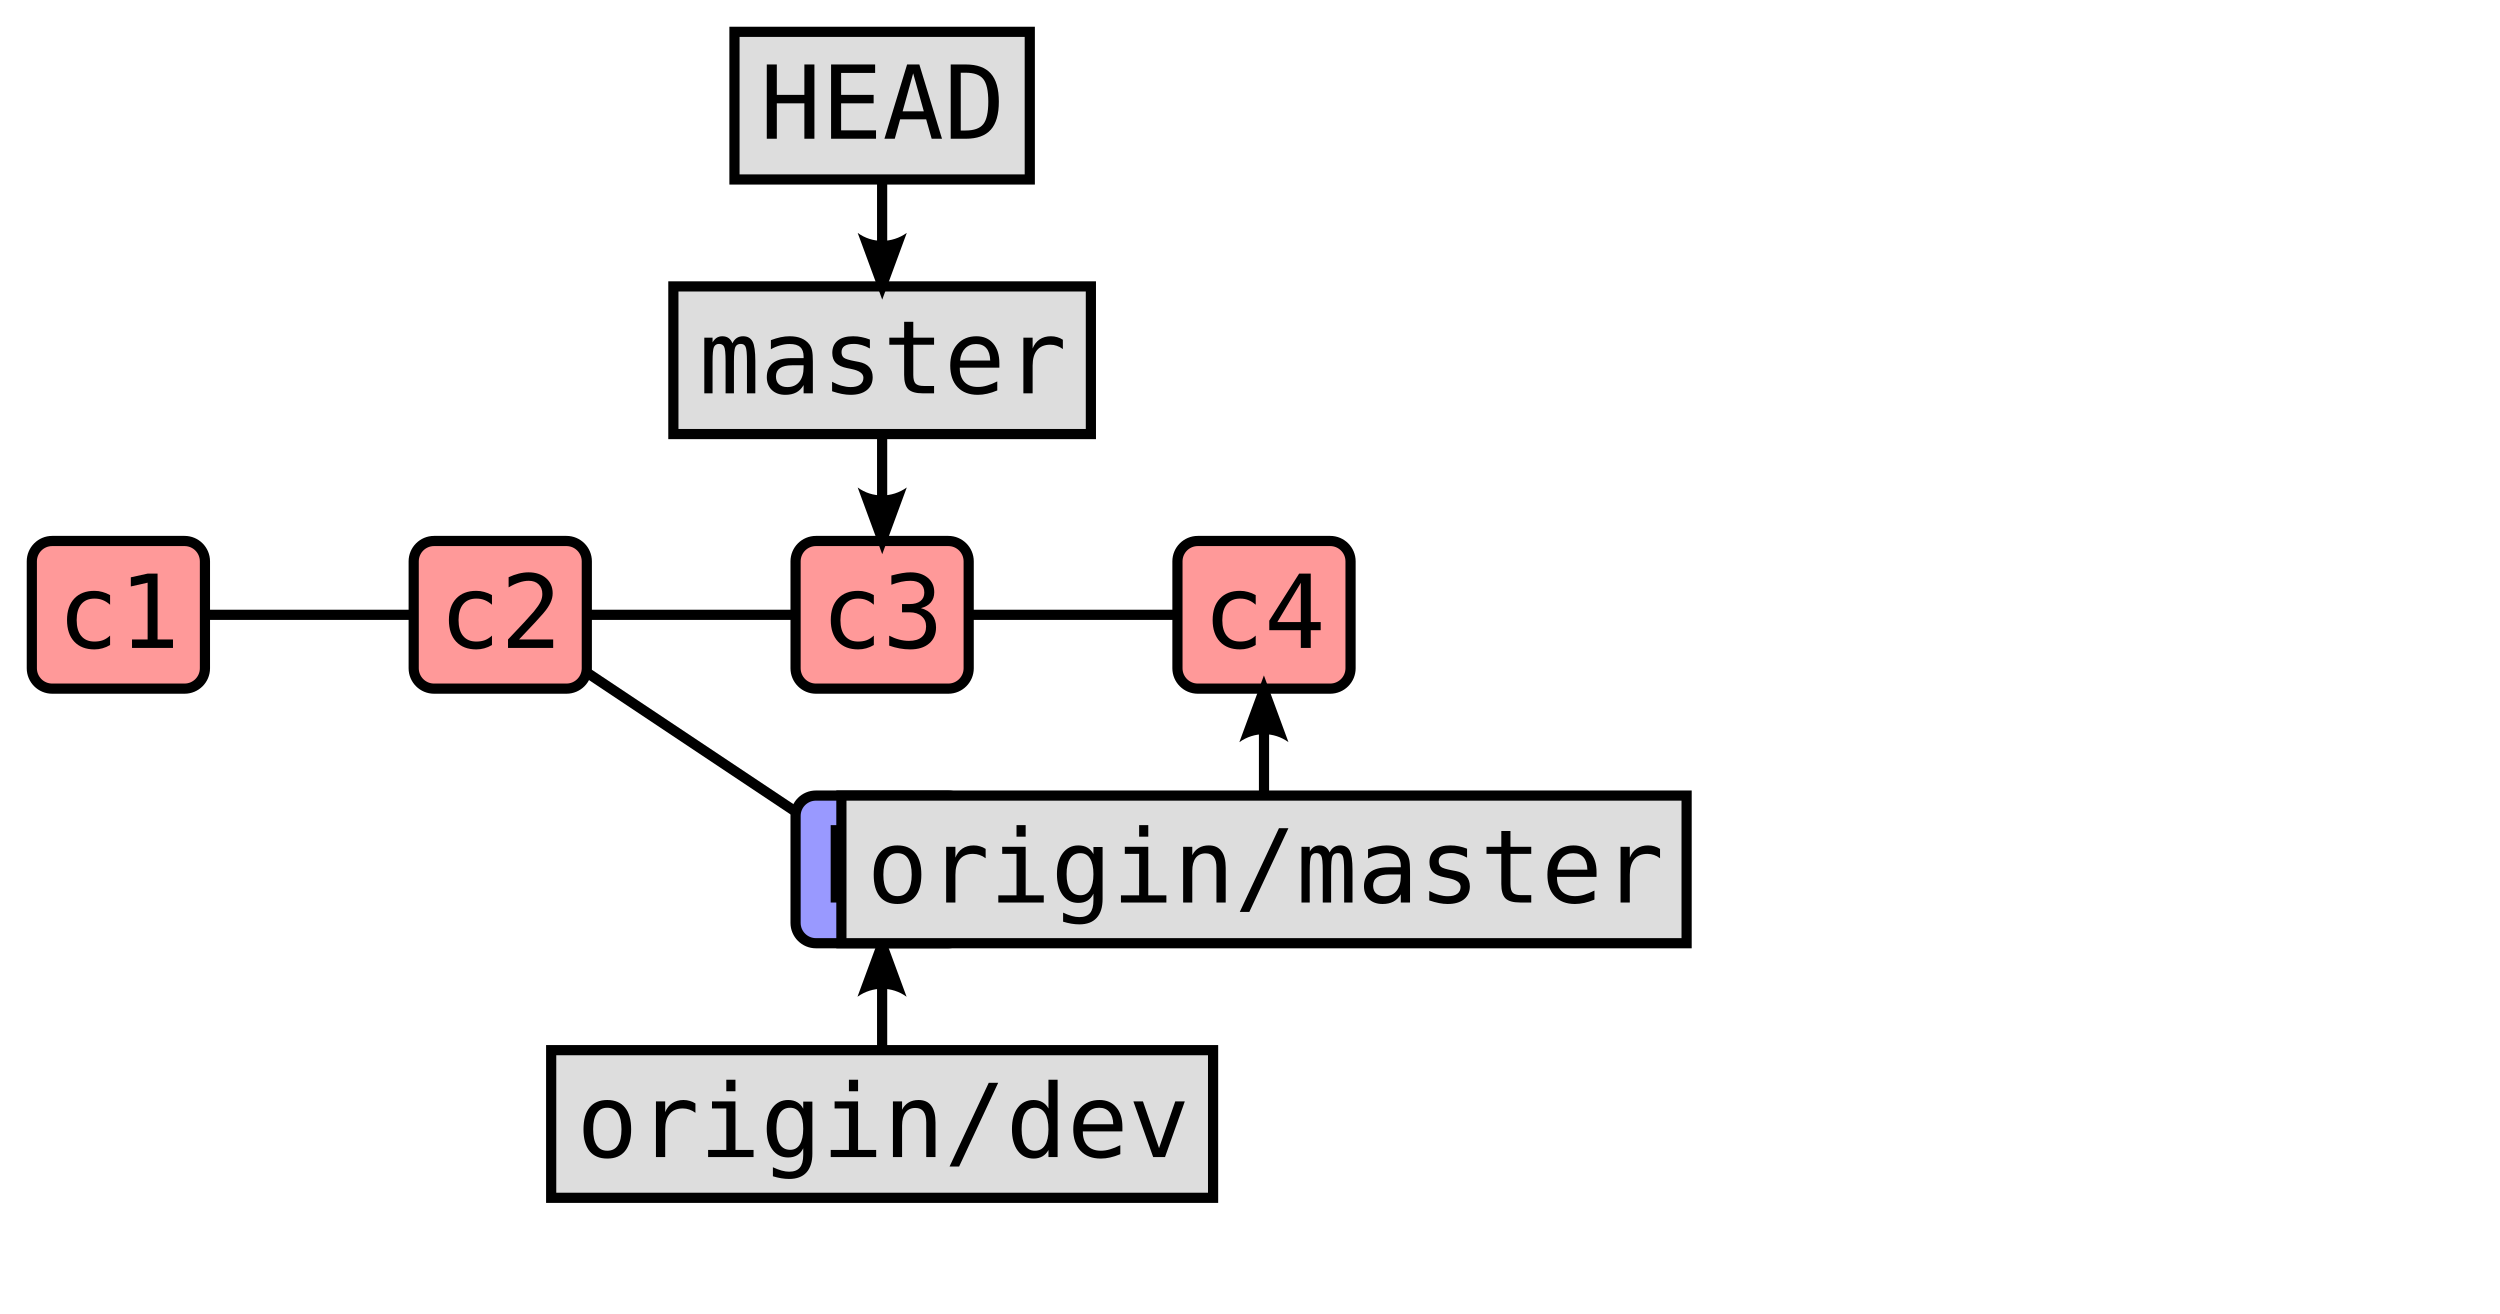
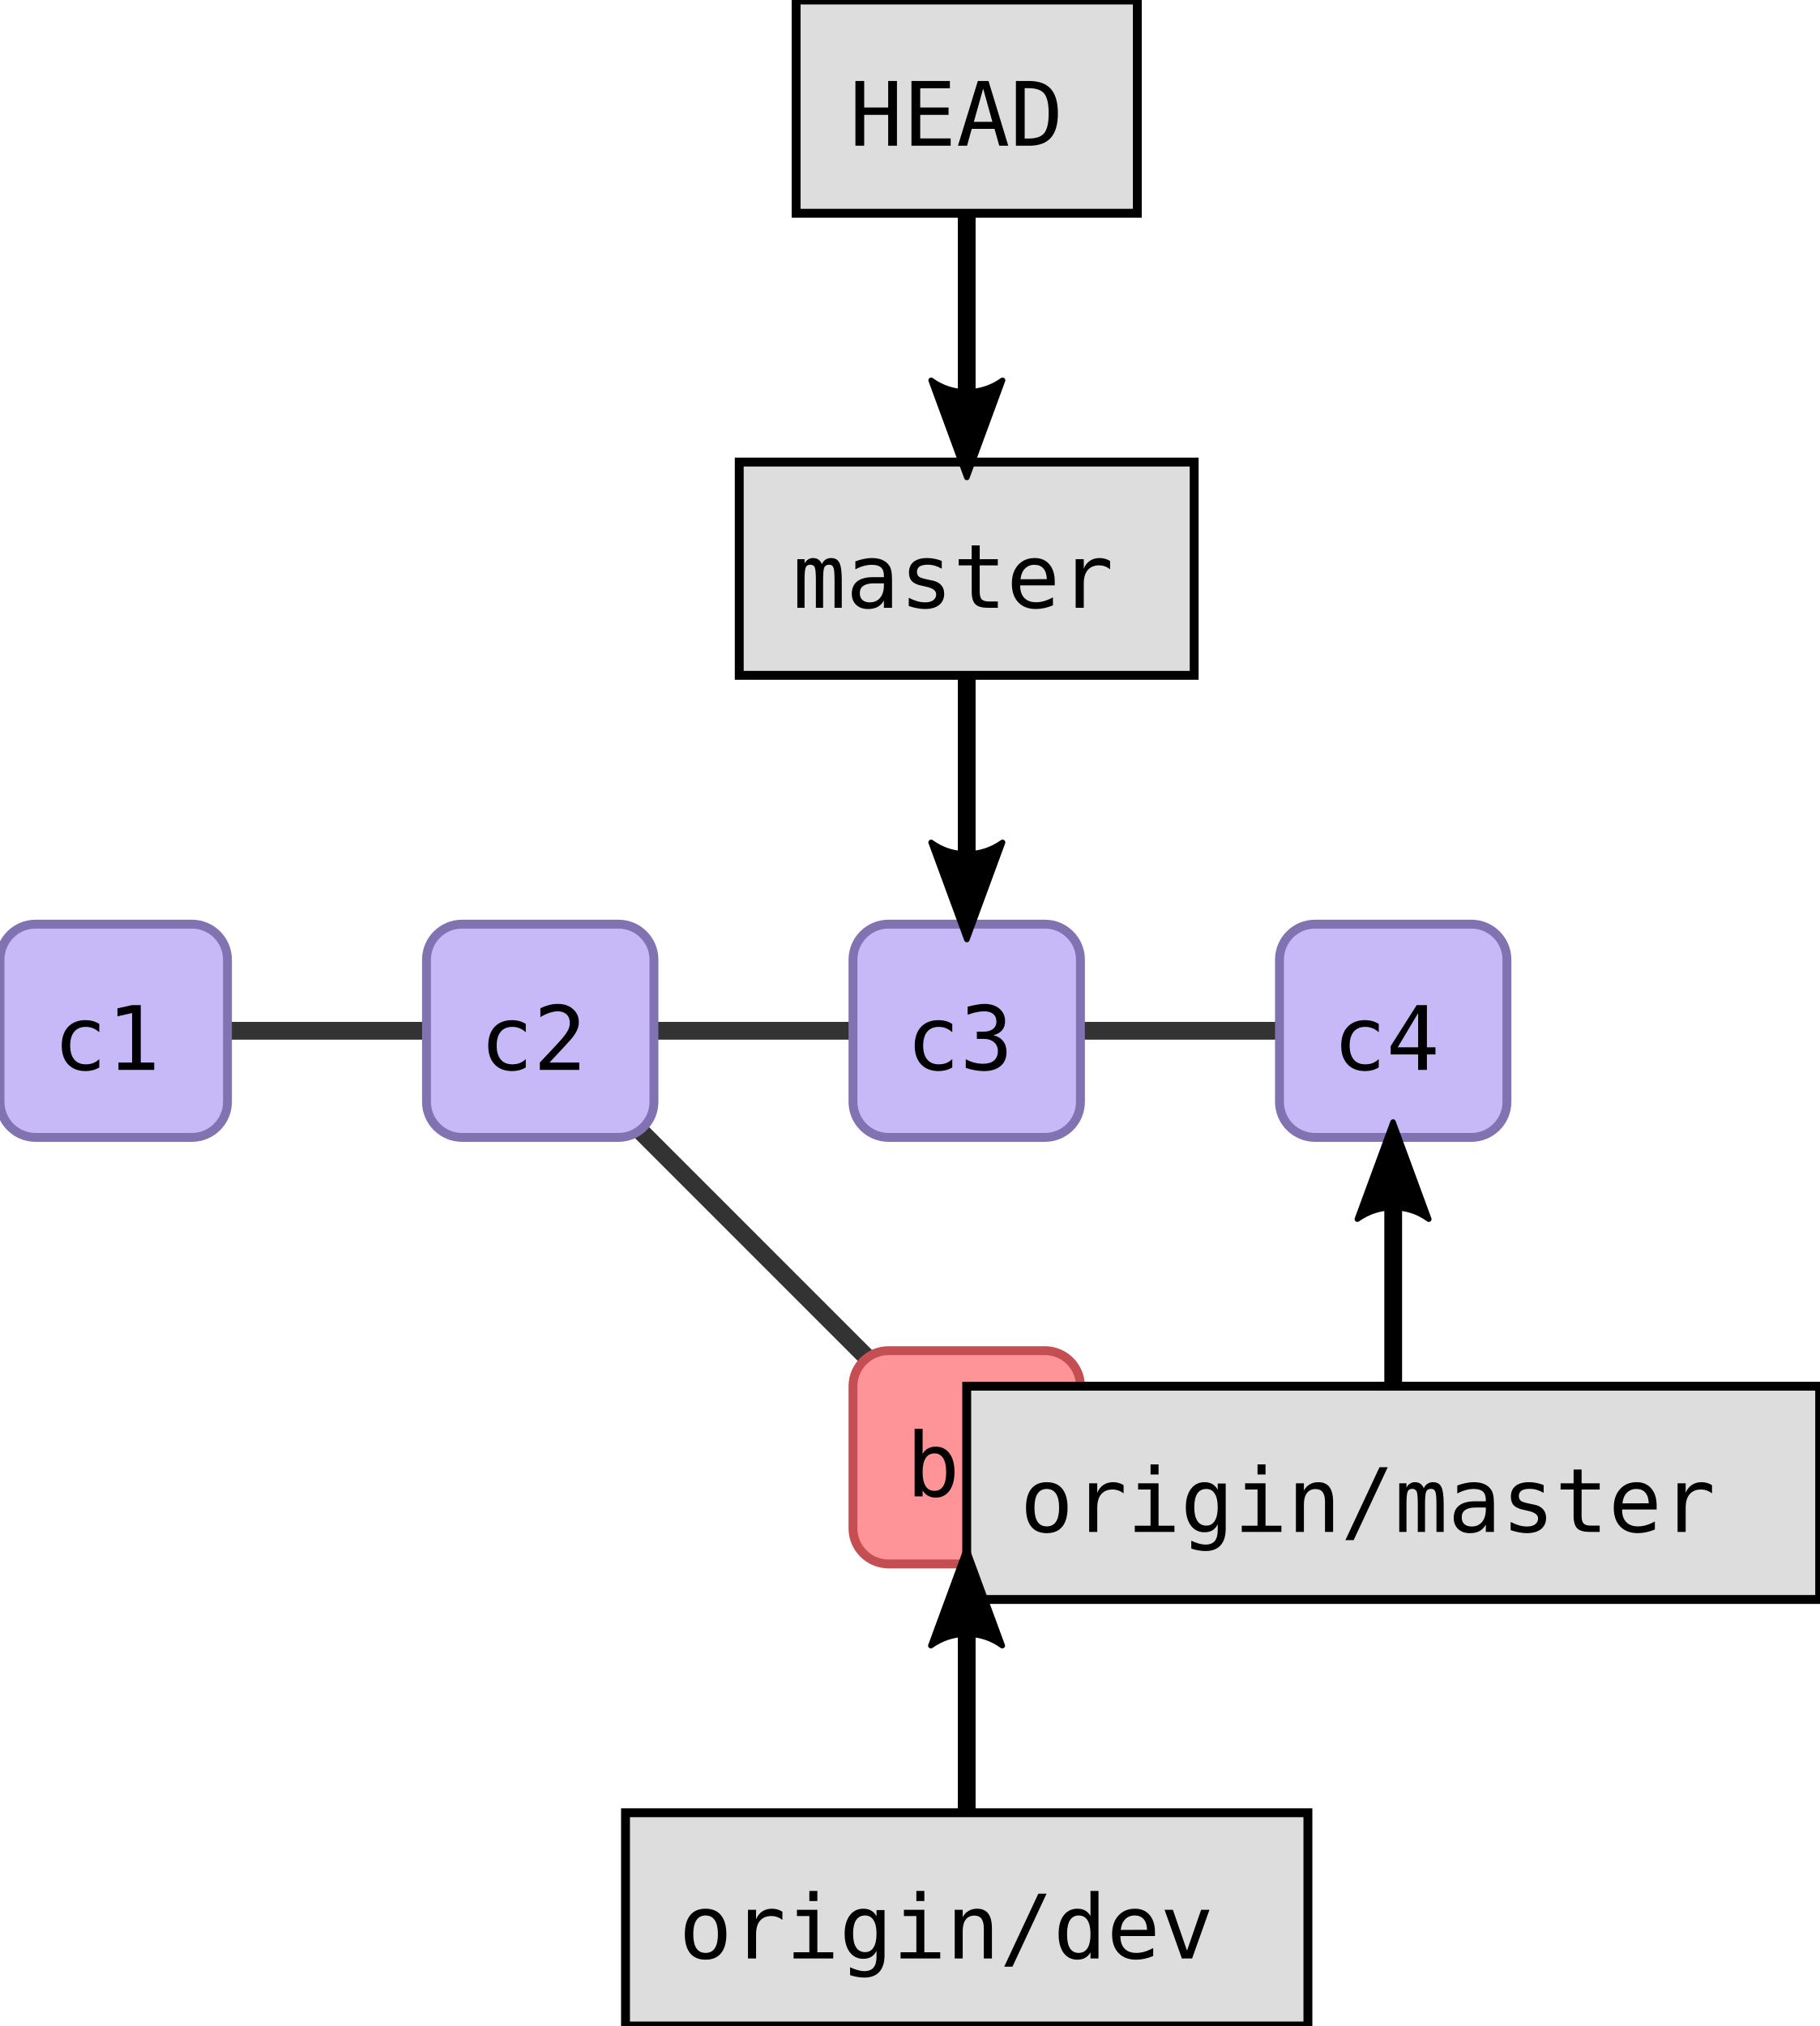
- <svg xmlns="http://www.w3.org/2000/svg" width="392.8" height="206.4" id="svg2" version="1.1">
+ <svg xmlns="http://www.w3.org/2000/svg" width="256.0" height="285.0" id="svg2" version="1.1">
  <defs id="defs4">
-     <marker orient="auto" refY="0.0" refX="0.0" id="Arrow2Mend" style="overflow:visible;">
-       <path id="path3786" style="fill-rule:evenodd;stroke-width:0.625;stroke-linejoin:round;" d="M 8.719,4.034 L -2.207,0.016 L 8.719,-4.002 C 6.973,-1.63 6.983,1.616 8.719,4.034 z " transform="scale(0.6) rotate(180) translate(0,0)" />
+     <marker orient="auto" refY="0.0" refX="0.0" id="fullmarker" style="overflow:visible;">
+       <path style="opacity:1.0;fill:#000000;stroke:#000000;fill-rule:evenodd;stroke-width:0.625;stroke-linejoin:round;" d="M 8.719,4.034 L -2.207,0.016 L 8.719,-4.002 C 6.973,-1.63 6.983,1.616 8.719,4.034 z " transform="scale(0.5) rotate(180) translate(0,0)" />
+     </marker>
+     <marker orient="auto" refY="0.0" refX="0.0" id="ghostmarker" style="overflow:visible;">
+       <path style="opacity:0.2;fill:#000000;stroke:#000000;fill-rule:evenodd;stroke-width:0.625;stroke-linejoin:round;" d="M 8.719,4.034 L -2.207,0.016 L 8.719,-4.002 C 6.973,-1.63 6.983,1.616 8.719,4.034 z " transform="scale(0.5) rotate(180) translate(0,0)" />
    </marker>
  </defs>
-   <g id="layer1">
-     <rect style="fill:#ff9999;stroke:#000000;stroke-width:1.6;stroke-miterlimit:4;stroke-dasharray:none" id="rect2989" width="27.2" height="23.2" x="5" y="85" ry="3.2" />
-     <text xml:space="preserve" style="font-size:16px;font-style:normal;font-weight:normal;line-height:125%;letter-spacing:0px;word-spacing:0px;fill:#000000;fill-opacity:1;stroke:none;font-family:DejaVu Sans Mono" x="9" y="101.8" id="text2985">
-       <tspan id="tspan2987" x="9" y="101.8">c1</tspan>
-     </text>
-   </g>
-   <g id="layer1">
-     <rect style="fill:#ff9999;stroke:#000000;stroke-width:1.6;stroke-miterlimit:4;stroke-dasharray:none" id="rect2989" width="27.2" height="23.2" x="65" y="85" ry="3.2" />
-     <text xml:space="preserve" style="font-size:16px;font-style:normal;font-weight:normal;line-height:125%;letter-spacing:0px;word-spacing:0px;fill:#000000;fill-opacity:1;stroke:none;font-family:DejaVu Sans Mono" x="69" y="101.8" id="text2985">
-       <tspan id="tspan2987" x="69" y="101.8">c2</tspan>
-     </text>
-   </g>
-   <line x1="64.98" y1="96.6" x2="32.22" y2="96.6" style="stroke:#000000; stroke-width:1.6; stroke-opacity:1.0" />
-   <g id="layer1">
-     <rect style="fill:#9999ff;stroke:#000000;stroke-width:1.6;stroke-miterlimit:4;stroke-dasharray:none" id="rect2989" width="27.2" height="23.2" x="125" y="125" ry="3.2" />
-     <text xml:space="preserve" style="font-size:16px;font-style:normal;font-weight:normal;line-height:125%;letter-spacing:0px;word-spacing:0px;fill:#000000;fill-opacity:1;stroke:none;font-family:DejaVu Sans Mono" x="129" y="141.8" id="text2985">
-       <tspan id="tspan2987" x="129" y="141.8">b1</tspan>
-     </text>
-   </g>
-   <line x1="124.98" y1="127.52" x2="92.22" y2="105.68" style="stroke:#000000; stroke-width:1.6; stroke-opacity:1.0" />
-   <g id="layer1">
-     <rect style="fill:#dddddd;stroke:#000000;stroke-width:1.6;stroke-miterlimit:4;stroke-dasharray:none" id="rect2989" width="104" height="23.2" x="86.6" y="165" ry="0" />
-     <text xml:space="preserve" style="font-size:16px;font-style:normal;font-weight:normal;line-height:125%;letter-spacing:0px;word-spacing:0px;fill:#000000;fill-opacity:1;stroke:none;font-family:DejaVu Sans Mono" x="90.6" y="181.8" id="text2985">
-       <tspan id="tspan2987" x="90.6" y="181.8">origin/dev</tspan>
-     </text>
-   </g>
-   <g id="layer1">
-     <path style="fill:none;stroke:#000000;stroke-width:1.6;stroke-linecap:butt;stroke-linejoin:miter;stroke-opacity:1;marker-end:url(#Arrow2Mend);stroke-miterlimit:4;stroke-dasharray:none" d="M 138.6,164.96 138.6,148.24" id="path2985" />
-   </g>
-   <g id="layer1">
-     <rect style="fill:#ff9999;stroke:#000000;stroke-width:1.6;stroke-miterlimit:4;stroke-dasharray:none" id="rect2989" width="27.2" height="23.2" x="125" y="85" ry="3.2" />
-     <text xml:space="preserve" style="font-size:16px;font-style:normal;font-weight:normal;line-height:125%;letter-spacing:0px;word-spacing:0px;fill:#000000;fill-opacity:1;stroke:none;font-family:DejaVu Sans Mono" x="129" y="101.8" id="text2985">
-       <tspan id="tspan2987" x="129" y="101.8">c3</tspan>
-     </text>
-   </g>
-   <line x1="124.98" y1="96.6" x2="92.22" y2="96.6" style="stroke:#000000; stroke-width:1.6; stroke-opacity:1.0" />
-   <g id="layer1">
-     <rect style="fill:#dddddd;stroke:#000000;stroke-width:1.6;stroke-miterlimit:4;stroke-dasharray:none" id="rect2989" width="65.6" height="23.2" x="105.8" y="45" ry="0" />
-     <text xml:space="preserve" style="font-size:16px;font-style:normal;font-weight:normal;line-height:125%;letter-spacing:0px;word-spacing:0px;fill:#000000;fill-opacity:1;stroke:none;font-family:DejaVu Sans Mono" x="109.8" y="61.8" id="text2985">
-       <tspan id="tspan2987" x="109.8" y="61.8">master</tspan>
-     </text>
-   </g>
-   <g id="layer1">
-     <path style="fill:none;stroke:#000000;stroke-width:1.6;stroke-linecap:butt;stroke-linejoin:miter;stroke-opacity:1;marker-end:url(#Arrow2Mend);stroke-miterlimit:4;stroke-dasharray:none" d="M 138.6,68.24 138.6,84.96" id="path2985" />
-   </g>
-   <g id="layer1">
-     <rect style="fill:#dddddd;stroke:#000000;stroke-width:1.6;stroke-miterlimit:4;stroke-dasharray:none" id="rect2989" width="46.4" height="23.2" x="115.4" y="5" ry="0" />
-     <text xml:space="preserve" style="font-size:16px;font-style:normal;font-weight:normal;line-height:125%;letter-spacing:0px;word-spacing:0px;fill:#000000;fill-opacity:1;stroke:none;font-family:DejaVu Sans Mono" x="119.4" y="21.8" id="text2985">
-       <tspan id="tspan2987" x="119.4" y="21.8">HEAD</tspan>
-     </text>
-   </g>
-   <g id="layer1">
-     <path style="fill:none;stroke:#000000;stroke-width:1.6;stroke-linecap:butt;stroke-linejoin:miter;stroke-opacity:1;marker-end:url(#Arrow2Mend);stroke-miterlimit:4;stroke-dasharray:none" d="M 138.6,28.24 138.6,44.96" id="path2985" />
-   </g>
-   <g id="layer1">
-     <rect style="fill:#ff9999;stroke:#000000;stroke-width:1.6;stroke-miterlimit:4;stroke-dasharray:none" id="rect2989" width="27.2" height="23.2" x="185" y="85" ry="3.2" />
-     <text xml:space="preserve" style="font-size:16px;font-style:normal;font-weight:normal;line-height:125%;letter-spacing:0px;word-spacing:0px;fill:#000000;fill-opacity:1;stroke:none;font-family:DejaVu Sans Mono" x="189" y="101.8" id="text2985">
-       <tspan id="tspan2987" x="189" y="101.8">c4</tspan>
-     </text>
-   </g>
-   <line x1="184.98" y1="96.6" x2="152.22" y2="96.6" style="stroke:#000000; stroke-width:1.6; stroke-opacity:1.0" />
-   <g id="layer1">
-     <rect style="fill:#dddddd;stroke:#000000;stroke-width:1.6;stroke-miterlimit:4;stroke-dasharray:none" id="rect2989" width="132.8" height="23.2" x="132.2" y="125" ry="0" />
-     <text xml:space="preserve" style="font-size:16px;font-style:normal;font-weight:normal;line-height:125%;letter-spacing:0px;word-spacing:0px;fill:#000000;fill-opacity:1;stroke:none;font-family:DejaVu Sans Mono" x="136.2" y="141.8" id="text2985">
-       <tspan id="tspan2987" x="136.2" y="141.8">origin/master</tspan>
-     </text>
-   </g>
-   <g id="layer1">
-     <path style="fill:none;stroke:#000000;stroke-width:1.6;stroke-linecap:butt;stroke-linejoin:miter;stroke-opacity:1;marker-end:url(#Arrow2Mend);stroke-miterlimit:4;stroke-dasharray:none" d="M 198.6,124.96 198.6,108.24" id="path2985" />
+   <g transform="translate(-0.0,130.0) rotate(0)" id="layer1">
+     <line x1="16.0" y1="15.0" x2="76.0" y2="15.0" style="stroke:#000000;                         stroke-width:2.5;                         stroke-opacity:0.8" />
+     <line x1="76.0" y1="15.0" x2="136.0" y2="15.0" style="stroke:#000000;                         stroke-width:2.5;                         stroke-opacity:0.8" />
+     <line x1="76.0" y1="15.0" x2="136.0" y2="75.0" style="stroke:#000000;                         stroke-width:2.5;                         stroke-opacity:0.8" />
+     <line x1="136.0" y1="15.0" x2="196.0" y2="15.0" style="stroke:#000000;                         stroke-width:2.5;                         stroke-opacity:0.8" />
+     <rect style="fill:#ff9498;                         stroke:#C44E52;                         stroke-width:1.25;                         stroke-miterlimit:4;                         stroke-opacity:1.0;                         stroke-dasharray:none" width="32.0" height="30.0" x="120.0" y="60.0" ry="5.0" />
+     <text style="font-size:12.5px;                         font-style:normal;                         font-weight:normal;                         line-height:125%%;                         letter-spacing:0px;                         word-spacing:0px;                         fill:#000000;                         fill-opacity:1.0;                         stroke:none;                         font-family:DejaVu Sans Mono" x="127.5" y="80.5">b1</text>
+     <rect style="fill:#c7b8f8;                         stroke:#8172B2;                         stroke-width:1.25;                         stroke-miterlimit:4;                         stroke-opacity:1.0;                         stroke-dasharray:none" width="32.0" height="30.0" x="0.0" y="0.0" ry="5.0" />
+     <text style="font-size:12.5px;                         font-style:normal;                         font-weight:normal;                         line-height:125%%;                         letter-spacing:0px;                         word-spacing:0px;                         fill:#000000;                         fill-opacity:1.0;                         stroke:none;                         font-family:DejaVu Sans Mono" x="7.5" y="20.5">c1</text>
+     <rect style="fill:#c7b8f8;                         stroke:#8172B2;                         stroke-width:1.25;                         stroke-miterlimit:4;                         stroke-opacity:1.0;                         stroke-dasharray:none" width="32.0" height="30.0" x="60.0" y="0.0" ry="5.0" />
+     <text style="font-size:12.5px;                         font-style:normal;                         font-weight:normal;                         line-height:125%%;                         letter-spacing:0px;                         word-spacing:0px;                         fill:#000000;                         fill-opacity:1.0;                         stroke:none;                         font-family:DejaVu Sans Mono" x="67.5" y="20.5">c2</text>
+     <rect style="fill:#c7b8f8;                         stroke:#8172B2;                         stroke-width:1.25;                         stroke-miterlimit:4;                         stroke-opacity:1.0;                         stroke-dasharray:none" width="32.0" height="30.0" x="120.0" y="0.0" ry="5.0" />
+     <text style="font-size:12.5px;                         font-style:normal;                         font-weight:normal;                         line-height:125%%;                         letter-spacing:0px;                         word-spacing:0px;                         fill:#000000;                         fill-opacity:1.0;                         stroke:none;                         font-family:DejaVu Sans Mono" x="127.5" y="20.5">c3</text>
+     <rect style="fill:#c7b8f8;                         stroke:#8172B2;                         stroke-width:1.25;                         stroke-miterlimit:4;                         stroke-opacity:1.0;                         stroke-dasharray:none" width="32.0" height="30.0" x="180.0" y="0.0" ry="5.0" />
+     <text style="font-size:12.5px;                         font-style:normal;                         font-weight:normal;                         line-height:125%%;                         letter-spacing:0px;                         word-spacing:0px;                         fill:#000000;                         fill-opacity:1.0;                         stroke:none;                         font-family:DejaVu Sans Mono" x="187.5" y="20.5">c4</text>
+     <path style="fill:none;                  stroke:#000000;                  stroke-width:2.5;                  stroke-linecap:butt;                  stroke-linejoin:miter;                  stroke-opacity:1.0;                  marker-end:url(#fullmarker);                  stroke-miterlimit:4;                  stroke-dasharray:none" d="M 196.0,80.0 196.0,30.6" />
+     <rect style="fill:#dddddd;                         stroke:#000000;                         stroke-width:1.25;                         stroke-miterlimit:4;                         stroke-opacity:1.0;                         stroke-dasharray:none" width="120.0" height="30.0" x="136.0" y="65.0" ry="0.0" />
+     <text style="font-size:12.5px;                         font-style:normal;                         font-weight:normal;                         line-height:125%%;                         letter-spacing:0px;                         word-spacing:0px;                         fill:#000000;                         fill-opacity:1.0;                         stroke:none;                         font-family:DejaVu Sans Mono" x="143.5" y="85.5">origin/master</text>
+     <path style="fill:none;                  stroke:#000000;                  stroke-width:2.5;                  stroke-linecap:butt;                  stroke-linejoin:miter;                  stroke-opacity:1.0;                  marker-end:url(#fullmarker);                  stroke-miterlimit:4;                  stroke-dasharray:none" d="M 136.0,140.0 136.0,90.6" />
+     <rect style="fill:#dddddd;                         stroke:#000000;                         stroke-width:1.25;                         stroke-miterlimit:4;                         stroke-opacity:1.0;                         stroke-dasharray:none" width="96.0" height="30.0" x="88.0" y="125.0" ry="0.0" />
+     <text style="font-size:12.5px;                         font-style:normal;                         font-weight:normal;                         line-height:125%%;                         letter-spacing:0px;                         word-spacing:0px;                         fill:#000000;                         fill-opacity:1.0;                         stroke:none;                         font-family:DejaVu Sans Mono" x="95.5" y="145.5">origin/dev</text>
+     <path style="fill:none;                  stroke:#000000;                  stroke-width:2.5;                  stroke-linecap:butt;                  stroke-linejoin:miter;                  stroke-opacity:1.0;                  marker-end:url(#fullmarker);                  stroke-miterlimit:4;                  stroke-dasharray:none" d="M 136.0,-50.0 136.0,-0.6" />
+     <rect style="fill:#dddddd;                         stroke:#000000;                         stroke-width:1.25;                         stroke-miterlimit:4;                         stroke-opacity:1.0;                         stroke-dasharray:none" width="64.0" height="30.0" x="104.0" y="-65.0" ry="0.0" />
+     <text style="font-size:12.5px;                         font-style:normal;                         font-weight:normal;                         line-height:125%%;                         letter-spacing:0px;                         word-spacing:0px;                         fill:#000000;                         fill-opacity:1.0;                         stroke:none;                         font-family:DejaVu Sans Mono" x="111.5" y="-44.5">master</text>
+     <path style="fill:none;                  stroke:#000000;                  stroke-width:2.5;                  stroke-linecap:butt;                  stroke-linejoin:miter;                  stroke-opacity:1.0;                  marker-end:url(#fullmarker);                  stroke-miterlimit:4;                  stroke-dasharray:none" d="M 136.0,-115.0 136.0,-65.6" />
+     <rect style="fill:#dddddd;                         stroke:#000000;                         stroke-width:1.25;                         stroke-miterlimit:4;                         stroke-opacity:1.0;                         stroke-dasharray:none" width="48.0" height="30.0" x="112.0" y="-130.0" ry="0.0" />
+     <text style="font-size:12.5px;                         font-style:normal;                         font-weight:normal;                         line-height:125%%;                         letter-spacing:0px;                         word-spacing:0px;                         fill:#000000;                         fill-opacity:1.0;                         stroke:none;                         font-family:DejaVu Sans Mono" x="119.5" y="-109.5">HEAD</text>
  </g>
</svg>
